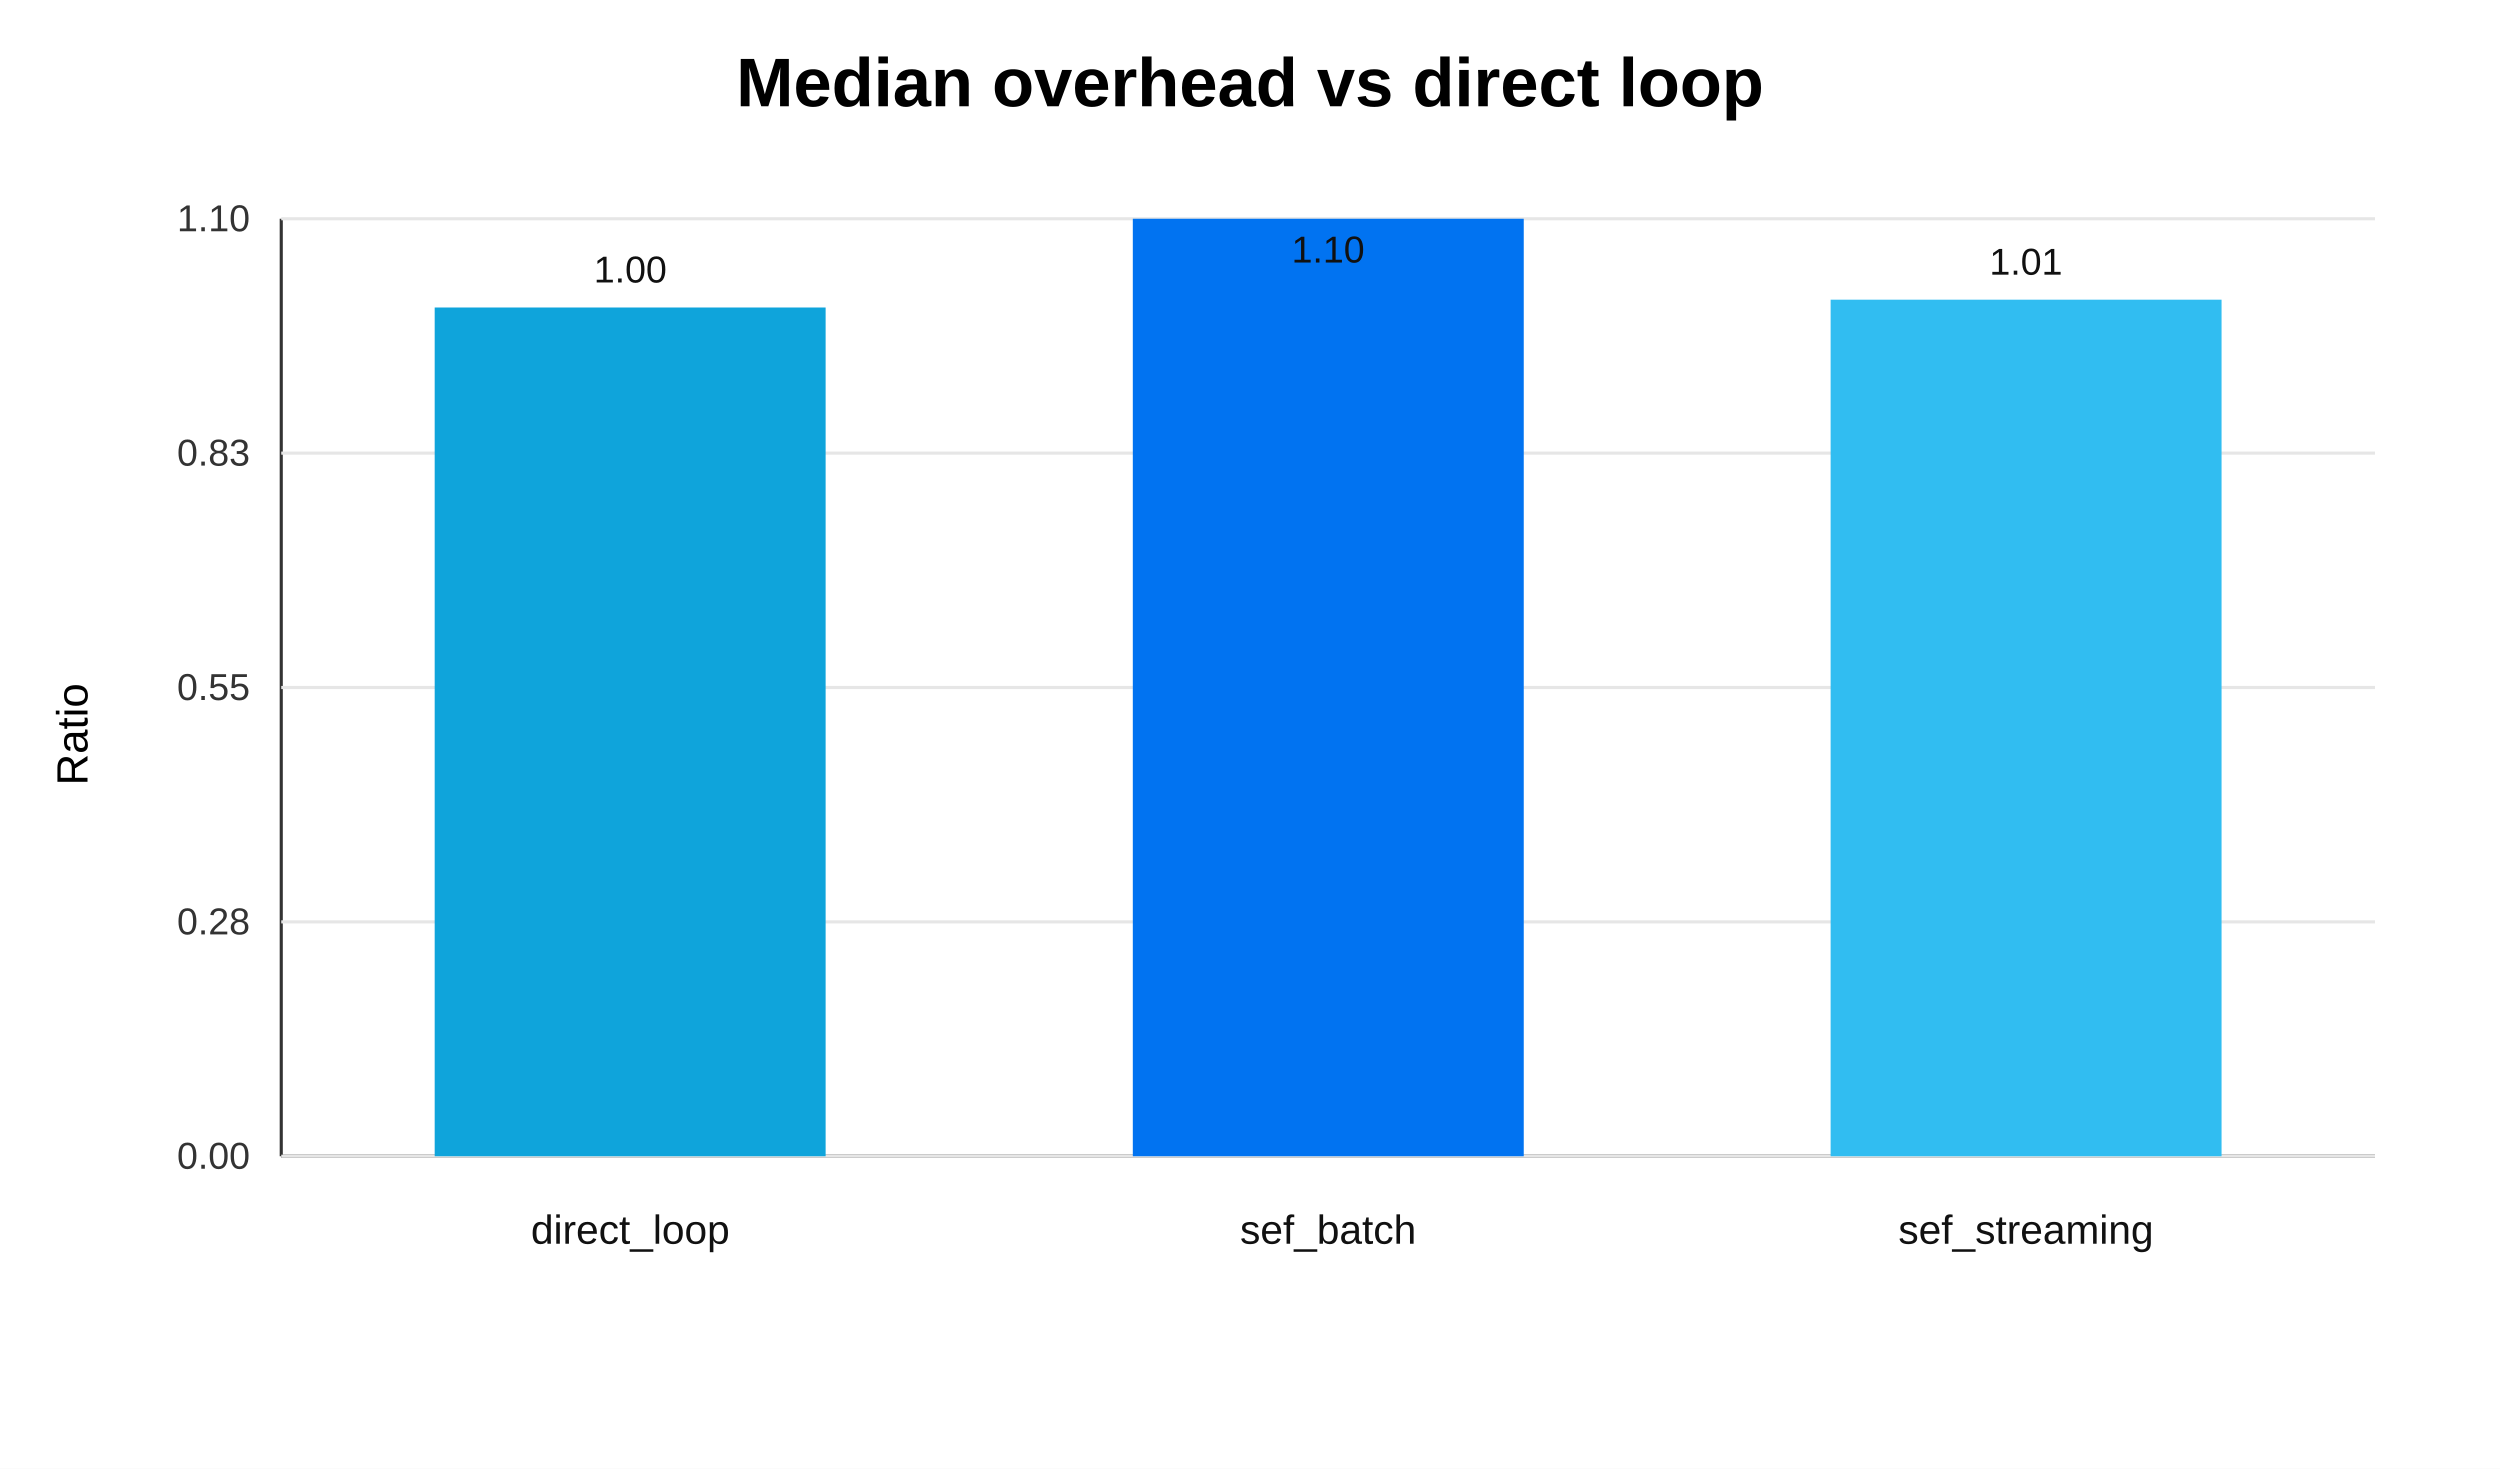
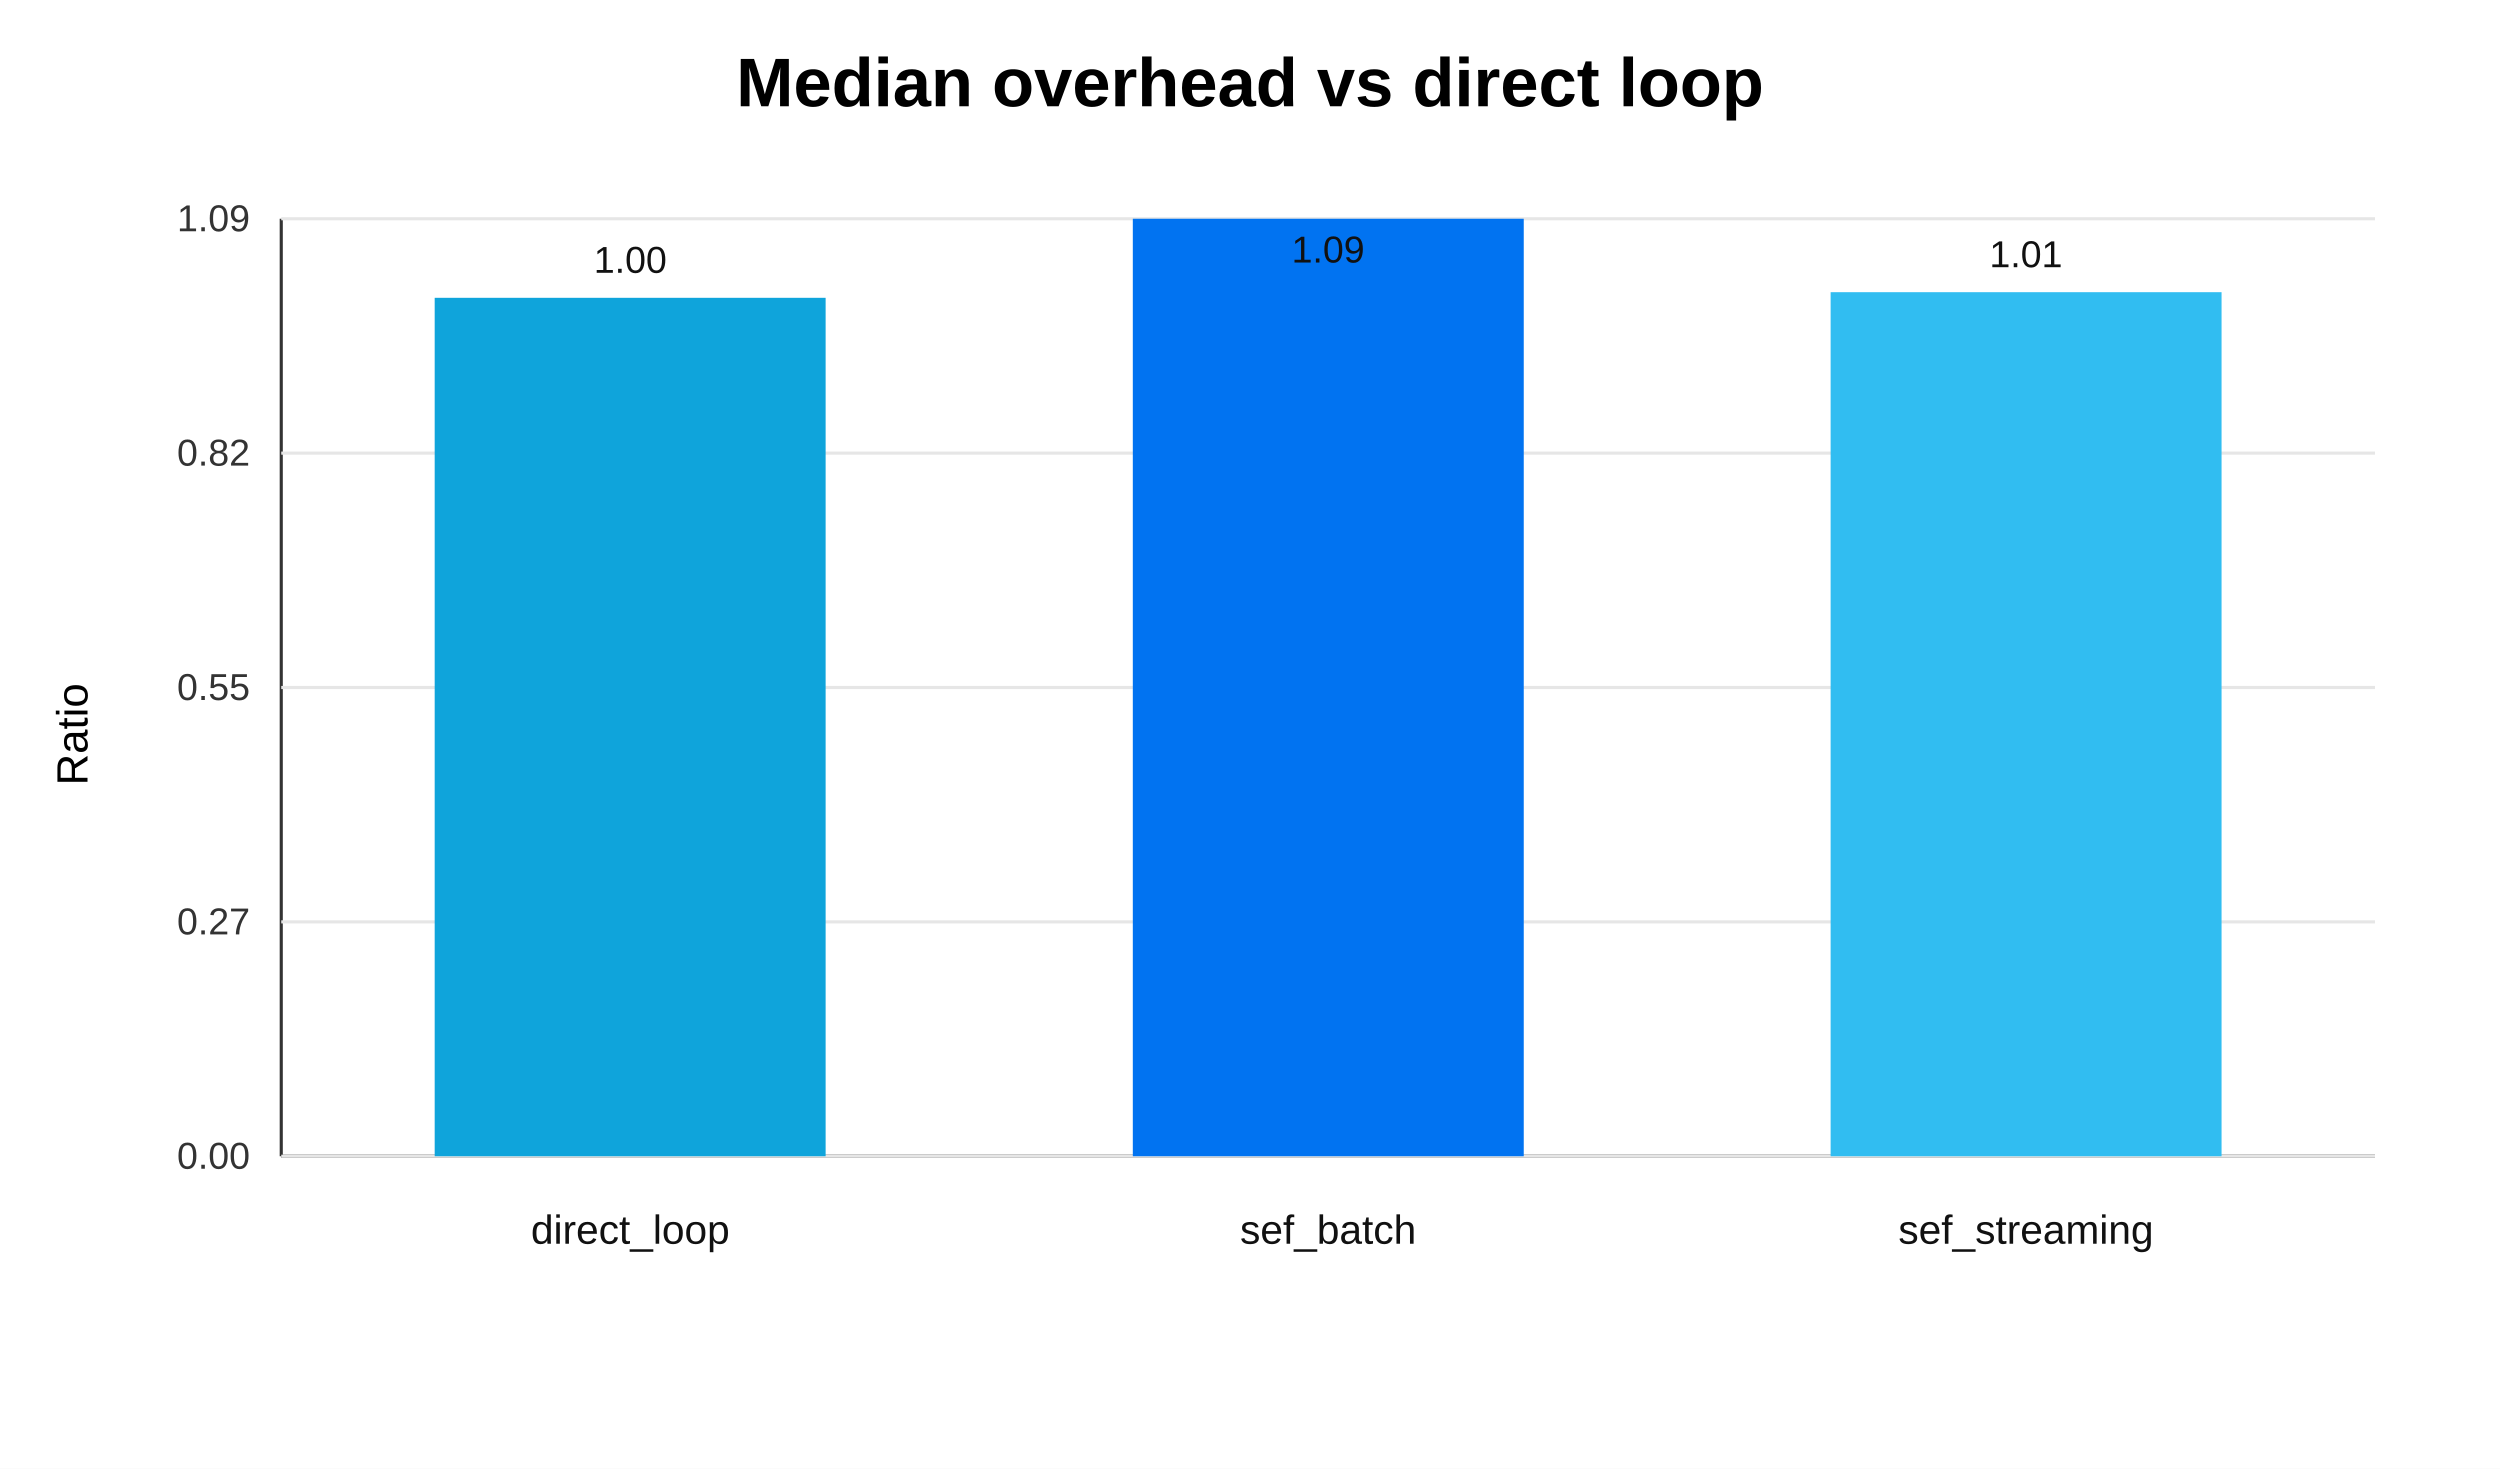
<svg xmlns="http://www.w3.org/2000/svg" width="800" height="470" viewBox="0 0 800 470">
  <rect width="100%" height="100%" fill="#ffffff" />
  <text x="400.0" y="34" text-anchor="middle" font-family="Arial" font-size="22" font-weight="700">Median overhead vs direct loop</text>
  <text x="28" y="235.0" transform="rotate(-90 28 235.0)" text-anchor="middle" font-family="Arial" font-size="14">Ratio</text>
  <line x1="90" y1="370" x2="760" y2="370" stroke="#333" stroke-width="1" />
  <line x1="90" y1="70" x2="90" y2="370" stroke="#333" stroke-width="1" />
  <line x1="90" y1="370.0" x2="760" y2="370.0" stroke="#e6e6e6" stroke-width="1" />
  <text x="80" y="374.0" text-anchor="end" font-family="Arial" font-size="12" fill="#333">0.00</text>
  <line x1="90" y1="295.0" x2="760" y2="295.0" stroke="#e6e6e6" stroke-width="1" />
-   <text x="80" y="299.0" text-anchor="end" font-family="Arial" font-size="12" fill="#333">0.28</text>
+   <text x="80" y="299.0" text-anchor="end" font-family="Arial" font-size="12" fill="#333">0.27</text>
  <line x1="90" y1="220.0" x2="760" y2="220.0" stroke="#e6e6e6" stroke-width="1" />
  <text x="80" y="224.0" text-anchor="end" font-family="Arial" font-size="12" fill="#333">0.55</text>
  <line x1="90" y1="145.0" x2="760" y2="145.0" stroke="#e6e6e6" stroke-width="1" />
-   <text x="80" y="149.0" text-anchor="end" font-family="Arial" font-size="12" fill="#333">0.83</text>
+   <text x="80" y="149.0" text-anchor="end" font-family="Arial" font-size="12" fill="#333">0.82</text>
  <line x1="90" y1="70.0" x2="760" y2="70.0" stroke="#e6e6e6" stroke-width="1" />
-   <text x="80" y="74.0" text-anchor="end" font-family="Arial" font-size="12" fill="#333">1.10</text>
-   <rect x="139.1" y="98.4" width="125.1" height="271.6" fill="#0FA4DB" />
-   <text x="201.7" y="90.4" text-anchor="middle" font-family="Arial" font-size="12" fill="#111">1.00</text>
+   <text x="80" y="74.0" text-anchor="end" font-family="Arial" font-size="12" fill="#333">1.09</text>
+   <rect x="139.1" y="95.3" width="125.1" height="274.7" fill="#0FA4DB" />
+   <text x="201.7" y="87.3" text-anchor="middle" font-family="Arial" font-size="12" fill="#111">1.00</text>
  <text x="201.7" y="398.0" text-anchor="middle" font-family="Arial" font-size="13" fill="#111">direct_loop</text>
  <rect x="362.5" y="70.0" width="125.1" height="300.0" fill="#0173F1" />
-   <text x="425.0" y="84.0" text-anchor="middle" font-family="Arial" font-size="12" fill="#111">1.10</text>
+   <text x="425.0" y="84.0" text-anchor="middle" font-family="Arial" font-size="12" fill="#111">1.09</text>
  <text x="425.0" y="398.0" text-anchor="middle" font-family="Arial" font-size="13" fill="#111">sef_batch</text>
-   <rect x="585.8" y="95.9" width="125.1" height="274.1" fill="#31BDF1" />
-   <text x="648.3" y="87.9" text-anchor="middle" font-family="Arial" font-size="12" fill="#111">1.01</text>
+   <rect x="585.8" y="93.5" width="125.1" height="276.5" fill="#31BDF1" />
+   <text x="648.3" y="85.5" text-anchor="middle" font-family="Arial" font-size="12" fill="#111">1.01</text>
  <text x="648.3" y="398.0" text-anchor="middle" font-family="Arial" font-size="13" fill="#111">sef_streaming</text>
</svg>
